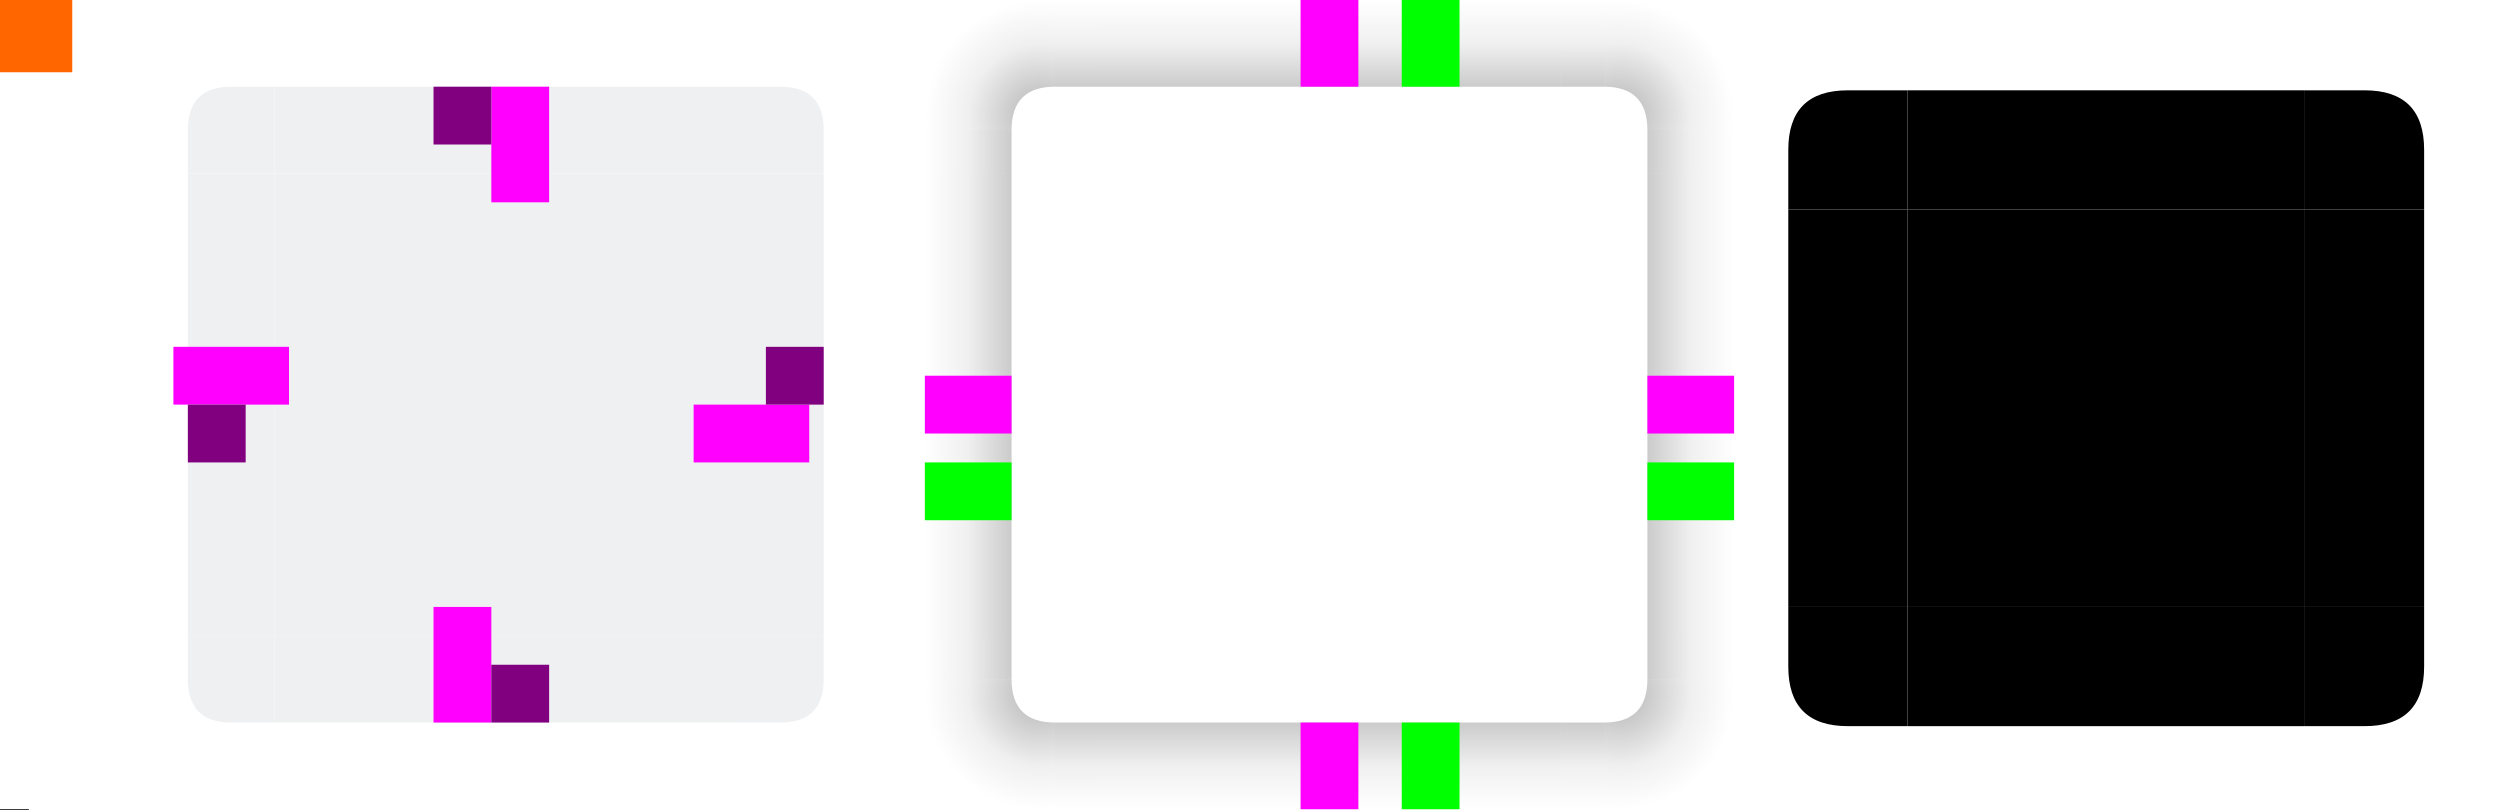
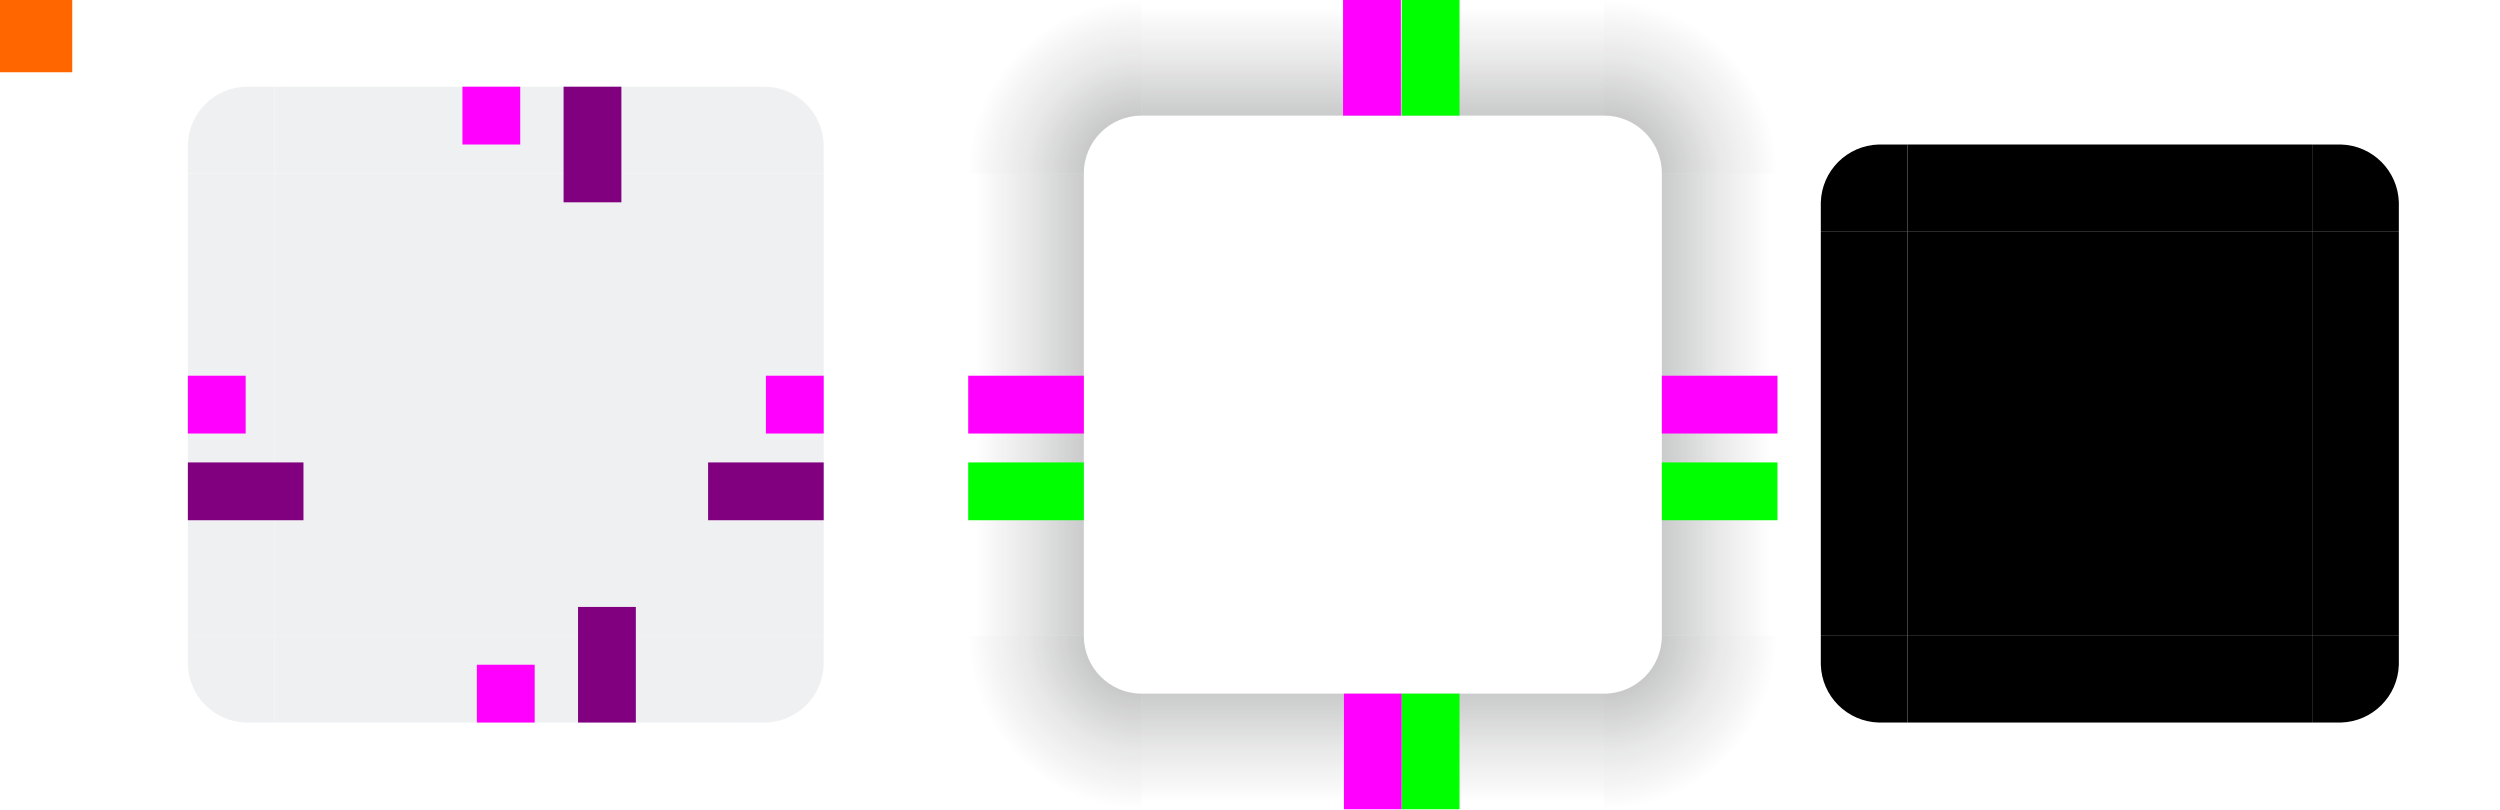
- <svg xmlns="http://www.w3.org/2000/svg" xmlns:xlink="http://www.w3.org/1999/xlink" id="svg2" version="1.1" viewBox="0 0 173 56">
-   <defs id="defs4">
-     <style id="current-color-scheme" type="text/css">.ColorScheme-Text {
+ <svg xmlns="http://www.w3.org/2000/svg" xmlns:xlink="http://www.w3.org/1999/xlink" width="173" height="56" viewBox="0 0 173 56" id="svg2" version="1.1">
+   <style type="text/css" id="current-color-scheme">
+       .ColorScheme-Text {
        color:#31363b;
        stop-color:#31363b;
      }
      .ColorScheme-Background {
        color:#eff0f1;
        stop-color:#eff0f1;
      }
      .ColorScheme-Highlight {
        color:#3daee9;
        stop-color:#3daee9;
      }
      .ColorScheme-ViewText {
        color:#31363b;
        stop-color:#31363b;
      }
      .ColorScheme-ViewBackground {
        color:#fcfcfc;
        stop-color:#fcfcfc;
      }
      .ColorScheme-ViewHover {
        color:#93cee9;
        stop-color:#93cee9;
      }
      .ColorScheme-ViewFocus{
        color:#3daee9;
        stop-color:#3daee9;
      }
      .ColorScheme-ButtonText {
        color:#31363b;
        stop-color:#31363b;
      }
      .ColorScheme-ButtonBackground {
        color:#eff0f1;
        stop-color:#eff0f1;
      }
      .ColorScheme-ButtonHover {
        color:#93cee9;
        stop-color:#93cee9;
      }
      .ColorScheme-ButtonFocus{
        color:#3daee9;
        stop-color:#3daee9;
-       }</style>
-     <linearGradient id="linearGradient4950" x1="55" x2="63" y1="932.362" y2="932.362" gradientUnits="userSpaceOnUse">
-       <stop id="stop1060" stop-opacity=".3" offset="0" />
-       <stop id="stop1091" stop-opacity=".06" offset=".625" />
-       <stop id="stop1062" stop-opacity="0" offset="1" />
+       }
+       </style>
+   <defs id="defs4">
+     <style type="text/css" id="style22">
+       .ColorScheme-Text {
+         color:#31363b;
+       }
+       .ColorScheme-Background {
+         color:#eff0f1;
+       }
+       .ColorScheme-Highlight {
+         color:#3daee9;
+       }
+       .ColorScheme-ViewText {
+         color:#31363b;
+       }
+       .ColorScheme-ViewBackground {
+         color:#fcfcfc;
+       }
+       .ColorScheme-ViewHover {
+         color:#93cee9;
+       }
+       .ColorScheme-ViewFocus{
+         color:#3daee9;
+       }
+       .ColorScheme-ButtonText {
+         color:#31363b;
+       }
+       .ColorScheme-ButtonBackground {
+         color:#eff0f1;
+       }
+       .ColorScheme-ButtonHover {
+         color:#93cee9;
+       }
+       .ColorScheme-ButtonFocus{
+         color:#3daee9;
+       }
+       </style>
+     <style id="current-color-scheme-2" type="text/css">
+       .ColorScheme-Text {
+         color:#7B7C7E;
+       }
+       .ColorScheme-Background{
+         color:#EFF0F1;
+       }
+       .ColorScheme-Highlight{
+         color:#3DAEE6;
+       }
+       .ColorScheme-ViewText {
+         color:#7B7C7E;
+       }
+       .ColorScheme-ViewBackground{
+         color:#FCFCFC;
+       }
+       .ColorScheme-ViewHover {
+         color:#3DAEE6;
+       }
+       .ColorScheme-ViewFocus{
+         color:#1E92FF;
+       }
+       .ColorScheme-ButtonText {
+         color:#7B7C7E;
+       }
+       .ColorScheme-ButtonBackground{
+         color:#EFF0F1;
+       }
+       .ColorScheme-ButtonHover {
+         color:#3DAEE6;
+       }
+       .ColorScheme-ButtonFocus{
+         color:#1E92FF;
+       }
+ </style>
+     <linearGradient id="linearGradient3828-0">
+       <stop id="stop3830-7" offset="0" style="stop-color:#232629;stop-opacity:0.239" />
+       <stop style="stop-color:#1a1c1e;stop-opacity:0.239" offset="0.33" id="stop3836-9" />
+       <stop style="stop-color:#111314;stop-opacity:0.098" offset="0.66" id="stop3832-0" />
+       <stop id="stop3834-0" offset="1" style="stop-color:#000000;stop-opacity:0;" />
    </linearGradient>
-     <linearGradient id="linearGradient4948" x1="-15" x2="-7" y1="932.362" y2="932.362" gradientUnits="userSpaceOnUse">
-       <stop id="stop1084" stop-opacity=".3" offset="0" />
-       <stop id="stop1107" stop-opacity=".06" offset=".63" />
-       <stop id="stop1086" stop-opacity="0" offset="1" />
+     <linearGradient xlink:href="#linearGradient3809-3" id="linearGradient1030" gradientUnits="userSpaceOnUse" gradientTransform="translate(-998.3621,-158)" x1="65" y1="233" x2="65" y2="225.513" />
+     <linearGradient id="linearGradient3809-3">
+       <stop id="stop3811-1" offset="0" style="stop-color:#232629;stop-opacity:0.239;" />
+       <stop style="stop-color:#111314;stop-opacity:0.098;" offset="0.5" id="stop3817-3" />
+       <stop id="stop3815-2" offset="1" style="stop-color:#000000;stop-opacity:0;" />
    </linearGradient>
-     <linearGradient id="linearGradient4942" x1="51" x2="51" y1="48" y2="56" gradientTransform="translate(58)" gradientUnits="userSpaceOnUse">
-       <stop id="stop1114" stop-opacity=".3" offset="0" />
-       <stop id="stop1097" stop-opacity=".06" offset=".617" />
-       <stop id="stop1116" stop-opacity="0" offset="1" />
-     </linearGradient>
-     <radialGradient id="radialGradient4944" cx="54.25" cy="945.112" r="6" gradientTransform="matrix(-8.2303024e-6,1.333333,-1.333321,-8.2302289e-6,1373.139,-24.32554)" gradientUnits="userSpaceOnUse">
-       <stop id="stop1120" stop-opacity=".3" offset="0" />
-       <stop id="stop1095" stop-opacity=".06" offset=".628" />
-       <stop id="stop1122" stop-opacity="0" offset="1" />
-     </radialGradient>
-     <linearGradient id="linearGradient4946" x1="55" x2="63" y1="44" y2="44" gradientUnits="userSpaceOnUse">
-       <stop id="stop4272" stop-opacity=".3" offset="0" />
-       <stop id="stop1093" stop-opacity=".06" offset=".626" />
-       <stop id="stop4274" stop-opacity="0" offset="1" />
-     </linearGradient>
-     <linearGradient id="linearGradient4936" x1="19" x2="19" y1="48" y2="56" gradientTransform="translate(58)" gradientUnits="userSpaceOnUse">
-       <stop id="stop1102" stop-opacity=".3" offset="0" />
-       <stop id="stop1101" stop-opacity=".06" offset=".628" />
-       <stop id="stop1104" stop-opacity="0" offset="1" />
-     </linearGradient>
-     <radialGradient id="radialGradient4938" cx="7.643" cy="950.362" r="6" gradientTransform="matrix(-1.333333,-1.2763442e-5,1.2763442e-5,-1.333333,83.17835,1315.149)" gradientUnits="userSpaceOnUse">
-       <stop id="stop1096" stop-opacity=".3" offset="0" />
-       <stop id="stop1103" stop-opacity=".06" offset=".627" />
-       <stop id="stop1098" stop-opacity="0" offset="1" />
-     </radialGradient>
-     <linearGradient id="linearGradient4940" x1="15" x2="7" y1="44" y2="44" gradientUnits="userSpaceOnUse" xlink:href="#linearGradient1082" />
-     <linearGradient id="linearGradient1082">
-       <stop id="stop1078" stop-opacity=".3" offset="0" />
-       <stop id="stop1109" stop-opacity=".06" offset=".626" />
-       <stop id="stop1080" stop-opacity="0" offset="1" />
-     </linearGradient>
-     <linearGradient id="linearGradient4934" x1="952.362" x2="960.362" y1="-35" y2="-35" gradientUnits="userSpaceOnUse">
-       <stop id="stop1108" stop-opacity=".3" offset="0" />
-       <stop id="stop1099" stop-opacity=".06" offset=".627" />
-       <stop id="stop1110" stop-opacity="0" offset="1" />
-     </linearGradient>
-     <linearGradient id="linearGradient4928" x1="55" x2="63" y1="12" y2="12" gradientUnits="userSpaceOnUse">
-       <stop id="stop1054" stop-opacity=".3" offset="0" />
-       <stop id="stop1089" stop-opacity=".06" offset=".621" />
-       <stop id="stop1056" stop-opacity="0" offset="1" />
-     </linearGradient>
-     <radialGradient id="radialGradient4930" cx="53.893" cy="911.762" r="6" gradientTransform="matrix(1.333334,7.9263054e-6,-7.7052181e-6,1.333336,41.14987,-1207.686)" gradientUnits="userSpaceOnUse">
-       <stop id="stop1048" stop-opacity=".3" offset="0" />
-       <stop id="stop1087" stop-opacity=".06" offset=".626" />
-       <stop id="stop1050" stop-opacity="0" offset="1" />
-     </radialGradient>
-     <linearGradient id="linearGradient3056" x1="51" x2="51" y1="8" y2="-2.0185304e-5" gradientTransform="translate(58)" gradientUnits="userSpaceOnUse">
-       <stop id="stop1042" stop-opacity=".3" offset="0" />
-       <stop id="stop1085" stop-opacity=".06" offset=".621" />
-       <stop id="stop1044" stop-opacity="0" offset="1" />
-     </linearGradient>
-     <linearGradient id="linearGradient4922" x1="15" x2="7" y1="12" y2="12" gradientUnits="userSpaceOnUse" xlink:href="#linearGradient1082" />
-     <radialGradient id="radialGradient4924" cx="22.2" cy="913.969" r="6" gradientTransform="matrix(8.5676352e-6,-1.333333,1.333339,8.5676761e-6,-1145.631,37.59215)" gradientUnits="userSpaceOnUse">
-       <stop id="stop1072" stop-opacity=".3" offset="0" />
-       <stop id="stop1111" stop-opacity=".06" offset=".625" />
-       <stop id="stop1074" stop-opacity="0" offset="1" />
-     </radialGradient>
-     <linearGradient id="linearGradient4926" x1="19" x2="19" y1="8" y2="-2.0185304e-5" gradientTransform="translate(58)" gradientUnits="userSpaceOnUse">
-       <stop id="stop1066" stop-opacity=".3" offset="0" />
-       <stop id="stop1113" stop-opacity=".06" offset=".618" />
-       <stop id="stop1068" stop-opacity="0" offset="1" />
-     </linearGradient>
-     <linearGradient id="linearGradient3054" x1="-912.362" x2="-904.362" y1="-35" y2="-35" gradientUnits="userSpaceOnUse">
-       <stop id="stop1036" stop-opacity=".3" offset="0" />
-       <stop id="stop1083" stop-opacity=".06" offset=".619" />
-       <stop id="stop1038" stop-opacity="0" offset="1" />
-     </linearGradient>
+     <radialGradient xlink:href="#linearGradient3828-0" id="radialGradient1024" gradientUnits="userSpaceOnUse" gradientTransform="matrix(0,2,2,0,-397,848.3621)" cx="50" cy="238" fx="50" fy="238" r="6" />
+     <linearGradient xlink:href="#linearGradient3809-3" id="linearGradient1022" gradientUnits="userSpaceOnUse" gradientTransform="translate(29,-1185.362)" x1="65" y1="233" x2="65" y2="225.513" />
+     <radialGradient xlink:href="#linearGradient3828-0" id="radialGradient1032" gradientUnits="userSpaceOnUse" gradientTransform="matrix(0,2,-2,0,587,848.3621)" cx="50" cy="238" fx="50" fy="238" r="6" />
+     <linearGradient xlink:href="#linearGradient3809-3" id="linearGradient1020" gradientUnits="userSpaceOnUse" gradientTransform="translate(-998.3621,-348)" x1="65" y1="233" x2="65" y2="225.513" />
+     <radialGradient xlink:href="#linearGradient3828-0" id="radialGradient1026" gradientUnits="userSpaceOnUse" gradientTransform="matrix(0,-2,-2,0,587,1016.362)" cx="50" cy="238" fx="50" fy="238" r="6" />
+     <linearGradient xlink:href="#linearGradient3809-3" id="linearGradient1018" gradientUnits="userSpaceOnUse" gradientTransform="translate(29.00001,679.3622)" x1="65" y1="233" x2="65" y2="225.513" />
+     <radialGradient xlink:href="#linearGradient3828-0" id="radialGradient1028" gradientUnits="userSpaceOnUse" gradientTransform="matrix(0,-2,2,0,-397,1016.362)" cx="50" cy="238" fx="50" fy="238" r="6" />
  </defs>
  <g id="layer1" transform="translate(0,-904.3622)">
-     <rect id="hint-tile-center" y="904.362" width="5" height="5" fill="#f60" />
+     <rect style="fill:url(#linearGradient1020);fill-opacity:1;stroke:none;stroke-width:2.219" id="shadow-right" width="32" height="8" x="-948.362" y="-123" transform="matrix(0,-1,-1,0,0,0)" />
+     <rect y="-960.362" x="79" height="8" width="32" id="shadow-bottom" style="fill:url(#linearGradient1022);fill-opacity:1;stroke:none;stroke-width:1.05" transform="scale(1,-1)" />
+     <path style="fill:url(#radialGradient1024);fill-opacity:1;stroke:none" d="m 67,960.362 v -12 H 75 c 0,2.209 1.791,4 4,4 v 8 z" id="shadow-bottomleft" />
+     <path id="shadow-bottomright" d="m 123,960.362 v -12 h -8 c 0,2.209 -1.791,4 -4,4 v 8 z" style="fill:url(#radialGradient1032);fill-opacity:1;stroke:none" />
+     <rect y="67" x="-948.362" height="8" width="32" id="shadow-left" style="fill:url(#linearGradient1030);fill-opacity:1;stroke:none;stroke-width:2.219" transform="rotate(-90)" />
+     <rect style="fill:url(#linearGradient1018);fill-opacity:1;stroke:none;stroke-width:1.05" id="shadow-top" width="32" height="8" x="79" y="904.362" />
+     <rect style="opacity:1;fill:#ff6600;fill-opacity:1;stroke:none" id="hint-tile-center" width="5" height="5" x="0" y="904.362" />
    <g id="top">
-       <rect id="rect4152" class="ColorScheme-Background" transform="matrix(0,-1,-1,0,0,0)" x="-916.362" y="-51" width="6" height="32" fill="currentColor" style="opacity:1" />
+       <rect y="-51" x="-916.362" height="32" width="6" id="rect4152" style="opacity:1;fill:currentColor;fill-opacity:1;stroke:none" transform="matrix(0,-1,-1,0,0,0)" class="ColorScheme-Background" />
    </g>
    <g id="bottom">
-       <rect id="rect4148" class="ColorScheme-Background" transform="rotate(90)" x="948.362" y="-51" width="6" height="32" fill="currentColor" style="opacity:1" />
+       <rect transform="matrix(0,1,-1,0,0,0)" style="opacity:1;fill:currentColor;fill-opacity:1;stroke:none" id="rect4148" width="6" height="32" x="948.362" y="-51" class="ColorScheme-Background" />
    </g>
    <g id="left">
-       <rect id="rect4144" class="ColorScheme-Background" transform="scale(-1,1)" x="-19" y="916.362" width="6" height="32" fill="currentColor" style="opacity:1" />
+       <rect transform="scale(-1,1)" style="opacity:1;fill:currentColor;fill-opacity:1;stroke:none" id="rect4144" width="6" height="32" x="-19" y="916.362" class="ColorScheme-Background" />
    </g>
    <g id="right">
-       <rect id="rect4140" class="ColorScheme-Background" x="51" y="916.362" width="6" height="32" fill="currentColor" style="opacity:1" />
+       <rect y="916.362" x="51" height="32" width="6" id="rect4140" style="opacity:1;fill:currentColor;fill-opacity:1;stroke:none" class="ColorScheme-Background" />
    </g>
    <g id="center">
-       <rect id="rect4401" x="19" y="916.362" width="32" height="32" fill="none" />
-       <rect id="rect4138" class="ColorScheme-Background" x="19" y="916.362" width="32" height="32" fill="currentColor" style="opacity:1" />
-     </g>
-     <g id="shadow-top" transform="translate(56.99998,1.7432666e-5)">
-       <rect id="rect4820" transform="matrix(0,-1,-1,0,0,0)" x="-916.362" y="-51" width="6" height="32" fill="none" />
-       <rect id="rect4822" transform="matrix(0,-1,-1,0,0,0)" x="-910.362" y="-51" width="6" height="32" fill="url(#linearGradient3054)" />
-       <rect id="rect4824" transform="matrix(0,-1,-1,0,0,0)" x="-911.362" y="-51" width="1" height="32" fill="none" />
-     </g>
-     <g id="shadow-topleft" transform="translate(56.99998,1.7432666e-5)">
-       <path id="path4828" transform="translate(0,904.3622)" d="m7 9v3h6v-4 1z" fill="url(#linearGradient4922)" fill-rule="evenodd" />
-       <path id="path4830" transform="translate(-58,904.3622)" d="m65 0v9h6c0-2 1-3 3-3v-6z" fill="url(#radialGradient4924)" fill-rule="evenodd" />
-       <path id="path4832" transform="translate(-58,904.3622)" d="m74 0v6h-1 4v-6h-4z" fill="url(#linearGradient4926)" fill-rule="evenodd" />
-       <rect id="rect4834" transform="scale(-1,1)" x="-19" y="910.362" width="6" height="6" ry="1" fill="none" />
-       <rect id="rect4836" transform="scale(-1,1)" x="-19" y="910.362" width="2" height="6" ry="0" fill="none" />
-       <rect id="rect4838" transform="scale(-1,1)" x="-18" y="914.362" width="5" height="2" fill="none" />
-     </g>
-     <g id="shadow-topright" transform="translate(56.99998,1.7432666e-5)">
-       <path id="path4842" transform="translate(0,904.3622)" d="m57 9v-1 4h6v-4 1z" fill="url(#linearGradient4928)" fill-rule="evenodd" />
-       <path id="path4844" transform="translate(-58,904.3622)" d="m112 0v6c2 0 3 1 3 3h6v-9z" fill="url(#radialGradient4930)" fill-rule="evenodd" />
-       <path id="path4846" transform="translate(-58,904.3622)" d="m109 0v6h4-1v-6h1z" fill="url(#linearGradient3056)" fill-rule="evenodd" />
-       <rect id="rect4848" x="51" y="910.362" width="6" height="6" ry="1" fill="none" />
-       <rect id="rect4850" x="51" y="910.362" width="2" height="6" ry="0" fill="none" />
-       <rect id="rect4852" x="52" y="914.362" width="5" height="2" fill="none" />
-     </g>
-     <g id="shadow-bottom" transform="translate(56.99998,1.7432666e-5)">
-       <rect id="rect4856" transform="rotate(90)" x="948.362" y="-51" width="6" height="32" fill="none" />
-       <rect id="rect4858" transform="rotate(90)" x="954.362" y="-51" width="6" height="32" fill="url(#linearGradient4934)" />
-       <rect id="rect4860" transform="rotate(90)" x="953.362" y="-51" width="1" height="32" fill="none" />
-     </g>
-     <g id="shadow-bottomleft" transform="translate(56.99998,1.7432666e-5)">
-       <path id="path4864" transform="translate(-58,904.3622)" d="m74 50v6h-1 4v-6h-4z" fill="url(#linearGradient4936)" fill-rule="evenodd" />
-       <path id="path4866" transform="translate(-58,904.3622)" d="m65 47v9h9v-6c-2 0-3-1-3-3z" fill="url(#radialGradient4938)" fill-rule="evenodd" />
-       <path id="path4868" transform="translate(0,904.3622)" d="m7 44v4-1h6v1-4z" fill="url(#linearGradient4940)" fill-rule="evenodd" />
-       <rect id="rect4870" transform="scale(-1)" x="-19" y="-954.362" width="6" height="6" ry="1" fill="none" />
-       <rect id="rect4872" transform="scale(-1)" x="-19" y="-954.362" width="2" height="6" ry="0" fill="none" />
-       <rect id="rect4874" transform="scale(-1)" x="-18" y="-950.362" width="5" height="2" fill="none" />
-     </g>
-     <g id="shadow-bottomright" transform="translate(56.99998,1.7432666e-5)">
-       <path id="path4878" transform="translate(-58,904.3622)" d="m109 50v6h4-1v-6h1z" fill="url(#linearGradient4942)" fill-rule="evenodd" />
-       <path id="path4880" transform="translate(-58,904.3622)" d="m115 47c0 2-1 3-3 3v6h9v-9z" fill="url(#radialGradient4944)" fill-rule="evenodd" />
-       <path id="path4882" transform="translate(0,904.3622)" d="m57 44v4-1h6v1-4z" fill="url(#linearGradient4946)" fill-rule="evenodd" />
-       <rect id="rect4884" transform="scale(1,-1)" x="51" y="-954.362" width="6" height="6" ry="1" fill="none" />
-       <rect id="rect4886" transform="scale(1,-1)" x="51" y="-954.362" width="2" height="6" ry="0" fill="none" />
-       <rect id="rect4888" transform="scale(1,-1)" x="52" y="-950.362" width="5" height="2" fill="none" />
-     </g>
-     <g id="shadow-left" transform="translate(56.99998,1.7432666e-5)">
-       <rect id="rect4892" transform="scale(-1,1)" x="-19" y="916.362" width="6" height="32" fill="none" />
-       <rect id="rect4894" transform="scale(-1,1)" x="-13" y="916.362" width="6" height="32" fill="url(#linearGradient4948)" />
-       <rect id="rect4896" transform="scale(-1,1)" x="-14" y="916.362" width="1" height="32" fill="none" />
-     </g>
-     <g id="shadow-right" transform="translate(56.99998,1.7432666e-5)">
-       <rect id="rect4900" x="51" y="916.362" width="6" height="32" fill="none" />
-       <rect id="rect4902" x="57" y="916.362" width="6" height="32" fill="url(#linearGradient4950)" />
-       <rect id="rect4904" x="56" y="916.362" width="1" height="32" fill="none" />
-     </g>
-     <g id="shadow-center" transform="translate(56.99998,1.7432666e-5)" fill="none">
-       <rect id="rect4908" x="19" y="916.362" width="32" height="32" />
-       <rect id="rect4910" x="19" y="916.362" width="32" height="32" />
-     </g>
-     <rect id="shadow-hint-top-margin" x="90" y="904.362" width="4" height="6" fill="#f0f" />
-     <rect id="shadow-hint-bottom-margin" x="90" y="954.362" width="4" height="6" fill="#f0f" />
-     <rect id="shadow-hint-right-margin" transform="rotate(90)" x="930.362" y="-120" width="4" height="6" fill="#f0f" />
-     <rect id="shadow-hint-left-margin" transform="rotate(90)" x="930.362" y="-70" width="4" height="6" fill="#f0f" />
-     <rect id="shadow-hint-top-inset" x="97" y="904.362" width="4" height="6" fill="#0f0" />
-     <rect id="shadow-hint-bottom-inset" x="97" y="954.362" width="4" height="6" fill="#0f0" />
-     <rect id="shadow-hint-right-inset" transform="rotate(90)" x="936.362" y="-120" width="4" height="6" fill="#0f0" />
-     <rect id="shadow-hint-left-inset" transform="rotate(90)" x="936.362" y="-70" width="4" height="6" fill="#0f0" />
-     <rect id="mask-top" x="132" y="910.612" width="27.5" height="8.25" style="paint-order:normal" />
-     <rect id="mask-center" x="132" y="918.862" width="27.5" height="27.5" style="paint-order:normal" />
-     <rect id="mask-bottom" transform="scale(1,-1)" x="132" y="-954.612" width="27.5" height="8.25" style="paint-order:normal" />
-     <rect id="mask-left" transform="rotate(90)" x="918.862" y="-132" width="27.5" height="8.25" style="paint-order:normal" />
-     <rect id="mask-right" transform="rotate(90)" x="918.862" y="-167.75" width="27.5" height="8.25" style="paint-order:normal" />
-     <path id="mask-bottomright" class="ColorScheme-Background" d="m159.5 954.612v-8.25h8.25v4.125c0 2.75-1.375 4.125-4.125 4.125h-2.75z" />
-     <path id="mask-bottomleft" class="ColorScheme-Background" d="m132 954.612v-8.25h-8.25v4.125c0 2.75 1.375 4.125 4.125 4.125h2.75z" />
-     <path id="mask-topleft" class="ColorScheme-Background" d="m132 910.612v8.25h-8.25v-4.125c0-2.75 1.375-4.125 4.125-4.125h2.75z" />
-     <path id="mask-topright" class="ColorScheme-Background" d="m159.5 910.612v8.25h8.25v-4.125c0-2.75-1.375-4.125-4.125-4.125h-2.75z" />
-     <g id="topleft" transform="translate(0,-2.0185303e-5)">
-       <path id="rect4159" class="ColorScheme-Background" transform="translate(0,904.3622)" d="m16 6c-2 0-3 1-3 3v3h6v-6h-1 1z" fill="currentColor" style="opacity:1" />
-     </g>
-     <g id="topright" transform="translate(0,-2.0185303e-5)">
-       <path id="rect4177" class="ColorScheme-Background" transform="translate(0,904.3622)" d="m51 6v6h6v-3c0-2-1-3-3-3h-2z" fill="currentColor" style="opacity:1" />
-     </g>
-     <g id="bottomleft" transform="translate(0,-2.0185303e-5)">
-       <path id="path5048" class="ColorScheme-Background" d="m19 954.362v-6h-6v3c0 2 1 3 3 3h2z" fill="currentColor" style="opacity:1" />
-     </g>
-     <g id="bottomright" transform="translate(0,-2.0185303e-5)">
-       <path id="rect4177-6" class="ColorScheme-Background" d="m51 954.362v-6h6v3c0 2-1 3-3 3h-2z" fill="currentColor" style="opacity:1" />
-     </g>
-     <rect id="hint-top-inset" x="33" y="904.362" width="4" height="1e-6" fill="#0f0" />
-     <rect id="hint-bottom-inset" x="33" y="954.362" width="4" height="1e-6" fill="#0f0" />
-     <rect id="hint-right-inset" transform="rotate(90)" x="930.362" y="-63" width="4" height="1e-6" fill="#0f0" />
-     <rect id="hint-left-inset" transform="rotate(90)" x="930.362" y="-13" width="4" height="1e-6" fill="#0f0" />
-     <rect id="thick-hint-top-margin" x="34" y="910.362" width="4" height="8" fill="#f0f" />
-     <rect id="thick-hint-bottom-margin" x="30" y="946.362" width="4" height="8" fill="#f0f" />
-     <rect id="thick-hint-right-margin" transform="rotate(90)" x="932.362" y="-56" width="4" height="8" fill="#f0f" />
-     <rect id="thick-hint-left-margin" transform="rotate(90)" x="928.362" y="-20" width="4" height="8" fill="#f0f" />
-     <rect id="hint-bottom-margin" x="34" y="950.362" width="4" height="4" fill="#800080" />
-     <rect id="hint-right-margin" transform="rotate(90)" x="928.362" y="-57" width="4" height="4" fill="#800080" />
-     <rect id="hint-left-margin" transform="rotate(90)" x="932.362" y="-17" width="4" height="4" fill="#800080" />
-     <rect id="hint-top-margin" x="30" y="910.362" width="4" height="4" fill="#800080" />
-     <rect id="thick-center" y="960.362" width="2" height="2" />
+       <rect y="916.362" x="19" height="32" width="32" id="rect4401" style="opacity:1;fill:none;fill-opacity:1;stroke:none" />
+       <rect style="opacity:1;fill:currentColor;fill-opacity:1;stroke:none" id="rect4138" width="32" height="32" x="19" y="916.362" class="ColorScheme-Background" />
+     </g>
+     <rect style="fill:#ff00ff;fill-opacity:1;stroke:none;stroke-width:0.816" id="hint-top-margin" width="4" height="4" x="32" y="910.362" />
+     <rect y="950.362" x="33" height="4" width="4" id="hint-bottom-margin" style="fill:#ff00ff;fill-opacity:1;stroke:none;stroke-width:0.816" />
+     <rect y="-57" x="930.362" height="4" width="4" id="hint-right-margin" style="fill:#ff00ff;fill-opacity:1;stroke:none;stroke-width:0.816" transform="rotate(90)" />
+     <rect style="fill:#ff00ff;fill-opacity:1;stroke:none;stroke-width:0.816" id="hint-left-margin" width="4" height="4" x="930.362" y="-17" transform="rotate(90)" />
+     <rect style="fill:#00ff00;fill-opacity:1;stroke:none" id="hint-top-inset" width="4" height="0" x="33" y="904.362" />
+     <rect y="954.362" x="33" height="0" width="4" id="hint-bottom-inset" style="fill:#00ff00;fill-opacity:1;stroke:none" />
+     <rect y="-63" x="930.362" height="0" width="4" id="hint-right-inset" style="fill:#00ff00;fill-opacity:1;stroke:none" transform="matrix(0,1,-1,0,0,0)" />
+     <rect style="fill:#00ff00;fill-opacity:1;stroke:none" id="hint-left-inset" width="4" height="0" x="930.362" y="-13" transform="matrix(0,1,-1,0,0,0)" />
+     <text id="text4270" y="134.595" x="195.142" style="font-size:14px;font-style:normal;font-variant:normal;font-weight:bold;font-stretch:normal;text-align:justify;line-height:125%;writing-mode:lr-tb;text-anchor:start;fill:#000000;fill-opacity:1;stroke:none;font-family:Gill Sans" xml:space="preserve">
+       <tspan y="134.595" x="195.142" id="tspan4272" />
+     </text>
+     <g style="opacity:0.979" transform="matrix(-0.75,0,0,0.75,130.3076,670.8414)" id="g3041" />
+     <g id="shadow-center" transform="translate(59.93931,-2.080249e-5)">
+       <rect style="opacity:1;fill:none;fill-opacity:1;stroke:none" id="rect4908" width="32" height="32" x="19" y="916.362" />
+       <rect y="916.362" x="19" height="32" width="32" id="rect4910" style="opacity:1;fill:none;fill-opacity:1;stroke:none" />
+     </g>
+     <rect y="904.362" x="92.939" height="8" width="4" id="shadow-hint-top-margin" style="fill:#ff00ff;fill-opacity:1;stroke:none;stroke-width:1.155" />
+     <rect style="fill:#ff00ff;fill-opacity:1;stroke:none;stroke-width:1.155" id="shadow-hint-bottom-margin" width="4" height="8" x="93" y="952.362" />
+     <rect transform="rotate(90)" style="fill:#ff00ff;fill-opacity:1;stroke:none;stroke-width:1.155" id="shadow-hint-right-margin" width="4" height="8" x="930.362" y="-123" />
+     <rect transform="rotate(90)" y="-75" x="930.362" height="8" width="4" id="shadow-hint-left-margin" style="fill:#ff00ff;fill-opacity:1;stroke:none;stroke-width:1.155" />
+     <rect y="904.362" x="97" height="8" width="4" id="shadow-hint-top-inset" style="fill:#00ff00;fill-opacity:1;stroke:none;stroke-width:1.155" />
+     <rect style="fill:#00ff00;fill-opacity:1;stroke:none;stroke-width:1.155" id="shadow-hint-bottom-inset" width="4" height="8" x="97" y="952.362" />
+     <rect transform="rotate(90)" style="fill:#00ff00;fill-opacity:1;stroke:none;stroke-width:1.155" id="shadow-hint-right-inset" width="4" height="8" x="936.362" y="-123" />
+     <rect transform="rotate(90)" y="-75" x="936.362" height="8" width="4" id="shadow-hint-left-inset" style="fill:#00ff00;fill-opacity:1;stroke:none;stroke-width:1.155" />
+     <rect y="914.362" x="132" height="6" width="28" style="opacity:1;fill:#000000;fill-opacity:1;stroke:none;stroke-width:0.928;stroke-linecap:round;stroke-linejoin:round;stroke-miterlimit:4;stroke-dasharray:none;stroke-dashoffset:0;stroke-opacity:1;paint-order:normal" id="mask-top" />
+     <rect y="920.362" x="132" height="28" width="28" style="opacity:1;fill:#000000;fill-opacity:1;stroke:none;stroke-width:2.005;stroke-linecap:round;stroke-linejoin:round;stroke-miterlimit:4;stroke-dasharray:none;stroke-dashoffset:0;stroke-opacity:1;paint-order:normal" id="mask-center" />
+     <rect transform="scale(1,-1)" y="-954.362" x="132" height="6" width="28" style="opacity:1;fill:#000000;fill-opacity:1;stroke:none;stroke-width:0.928;stroke-linecap:round;stroke-linejoin:round;stroke-miterlimit:4;stroke-dasharray:none;stroke-dashoffset:0;stroke-opacity:1;paint-order:normal" id="mask-bottom" />
+     <rect transform="rotate(90)" y="-132" x="920.362" height="6" width="28" style="opacity:1;fill:#000000;fill-opacity:1;stroke:none;stroke-width:0.928;stroke-linecap:round;stroke-linejoin:round;stroke-miterlimit:4;stroke-dasharray:none;stroke-dashoffset:0;stroke-opacity:1;paint-order:normal" id="mask-left" />
+     <rect transform="rotate(90)" y="-166" x="920.362" height="6" width="28" style="opacity:1;fill:#000000;fill-opacity:1;stroke:none;stroke-width:0.928;stroke-linecap:round;stroke-linejoin:round;stroke-miterlimit:4;stroke-dasharray:none;stroke-dashoffset:0;stroke-opacity:1;paint-order:normal" id="mask-right" />
+     <path class="ColorScheme-Background" style="opacity:1;fill:currentColor;stroke-width:2" d="m 17,910.362 c -2.183,0.067 -3.933,1.817 -4,4 v 2 h 6 v -6 z" id="topleft" />
+     <path id="topright" d="m 57,914.362 c -0.067,-2.183 -1.817,-3.933 -4,-4 h -2 v 6 h 6 z" style="opacity:1;fill:currentColor;stroke-width:2" class="ColorScheme-Background" />
+     <path class="ColorScheme-Background" style="opacity:1;fill:currentColor;stroke-width:2" d="m 53,954.362 c 2.183,-0.067 3.933,-1.817 4,-4 v -2 h -6 v 6 z" id="bottomright" />
+     <path id="bottomleft" d="m 13,950.362 c 0.067,2.183 1.817,3.933 4,4 h 2 v -6 h -6 z" style="opacity:1;fill:currentColor;stroke-width:2" class="ColorScheme-Background" />
+     <path style="fill:url(#radialGradient1026);fill-opacity:1;stroke:none;stroke-width:2" d="m 123,904.362 v 12 h -8 c 0,-2.209 -1.791,-4 -4,-4 v -8 z" id="shadow-topright" />
+     <path id="shadow-topleft" d="m 67,904.362 v 12 h 8 c 0,-2.209 1.791,-4 4,-4 v -8 z" style="fill:url(#radialGradient1028);fill-opacity:1;stroke:none;stroke-width:2" />
+     <path style="opacity:1;fill:#000000;fill-opacity:1;stroke-width:2" d="m 126,950.362 c 0.067,2.183 1.817,3.933 4,4 h 2 v -6 h -6 z" id="mask-bottomleft" />
+     <path id="mask-bottomright" d="m 162,954.362 c 2.183,-0.067 3.933,-1.817 4,-4 v -2 h -6 v 6 z" style="opacity:1;fill:#000000;fill-opacity:1;stroke-width:2" />
+     <path style="opacity:1;fill:#000000;fill-opacity:1;stroke-width:2" d="m 166,918.362 c -0.067,-2.183 -1.817,-3.933 -4,-4 h -2 v 6 h 6 z" id="mask-topright" />
+     <path id="mask-topleft" d="m 130,914.362 c -2.183,0.067 -3.933,1.817 -4,4 v 2 h 6 v -6 z" style="opacity:1;fill:#000000;fill-opacity:1;stroke-width:2" />
+     <rect transform="rotate(90)" style="fill:#800080;fill-opacity:1;stroke:none;stroke-width:1.155" id="thick-hint-right-margin" width="4" height="8" x="936.362" y="-57" />
+     <rect transform="rotate(90)" y="-21" x="936.362" height="8" width="4" id="thick-hint-left-margin" style="fill:#800080;fill-opacity:1;stroke:none;stroke-width:1.155" />
+     <rect y="910.362" x="39" height="8" width="4" id="thick-hint-top-margin" style="fill:#800080;fill-opacity:1;stroke:none;stroke-width:1.155" />
+     <rect style="fill:#800080;fill-opacity:1;stroke:none;stroke-width:1.155" id="thick-hint-bottom-margin" width="4" height="8" x="40" y="946.362" />
  </g>
</svg>
